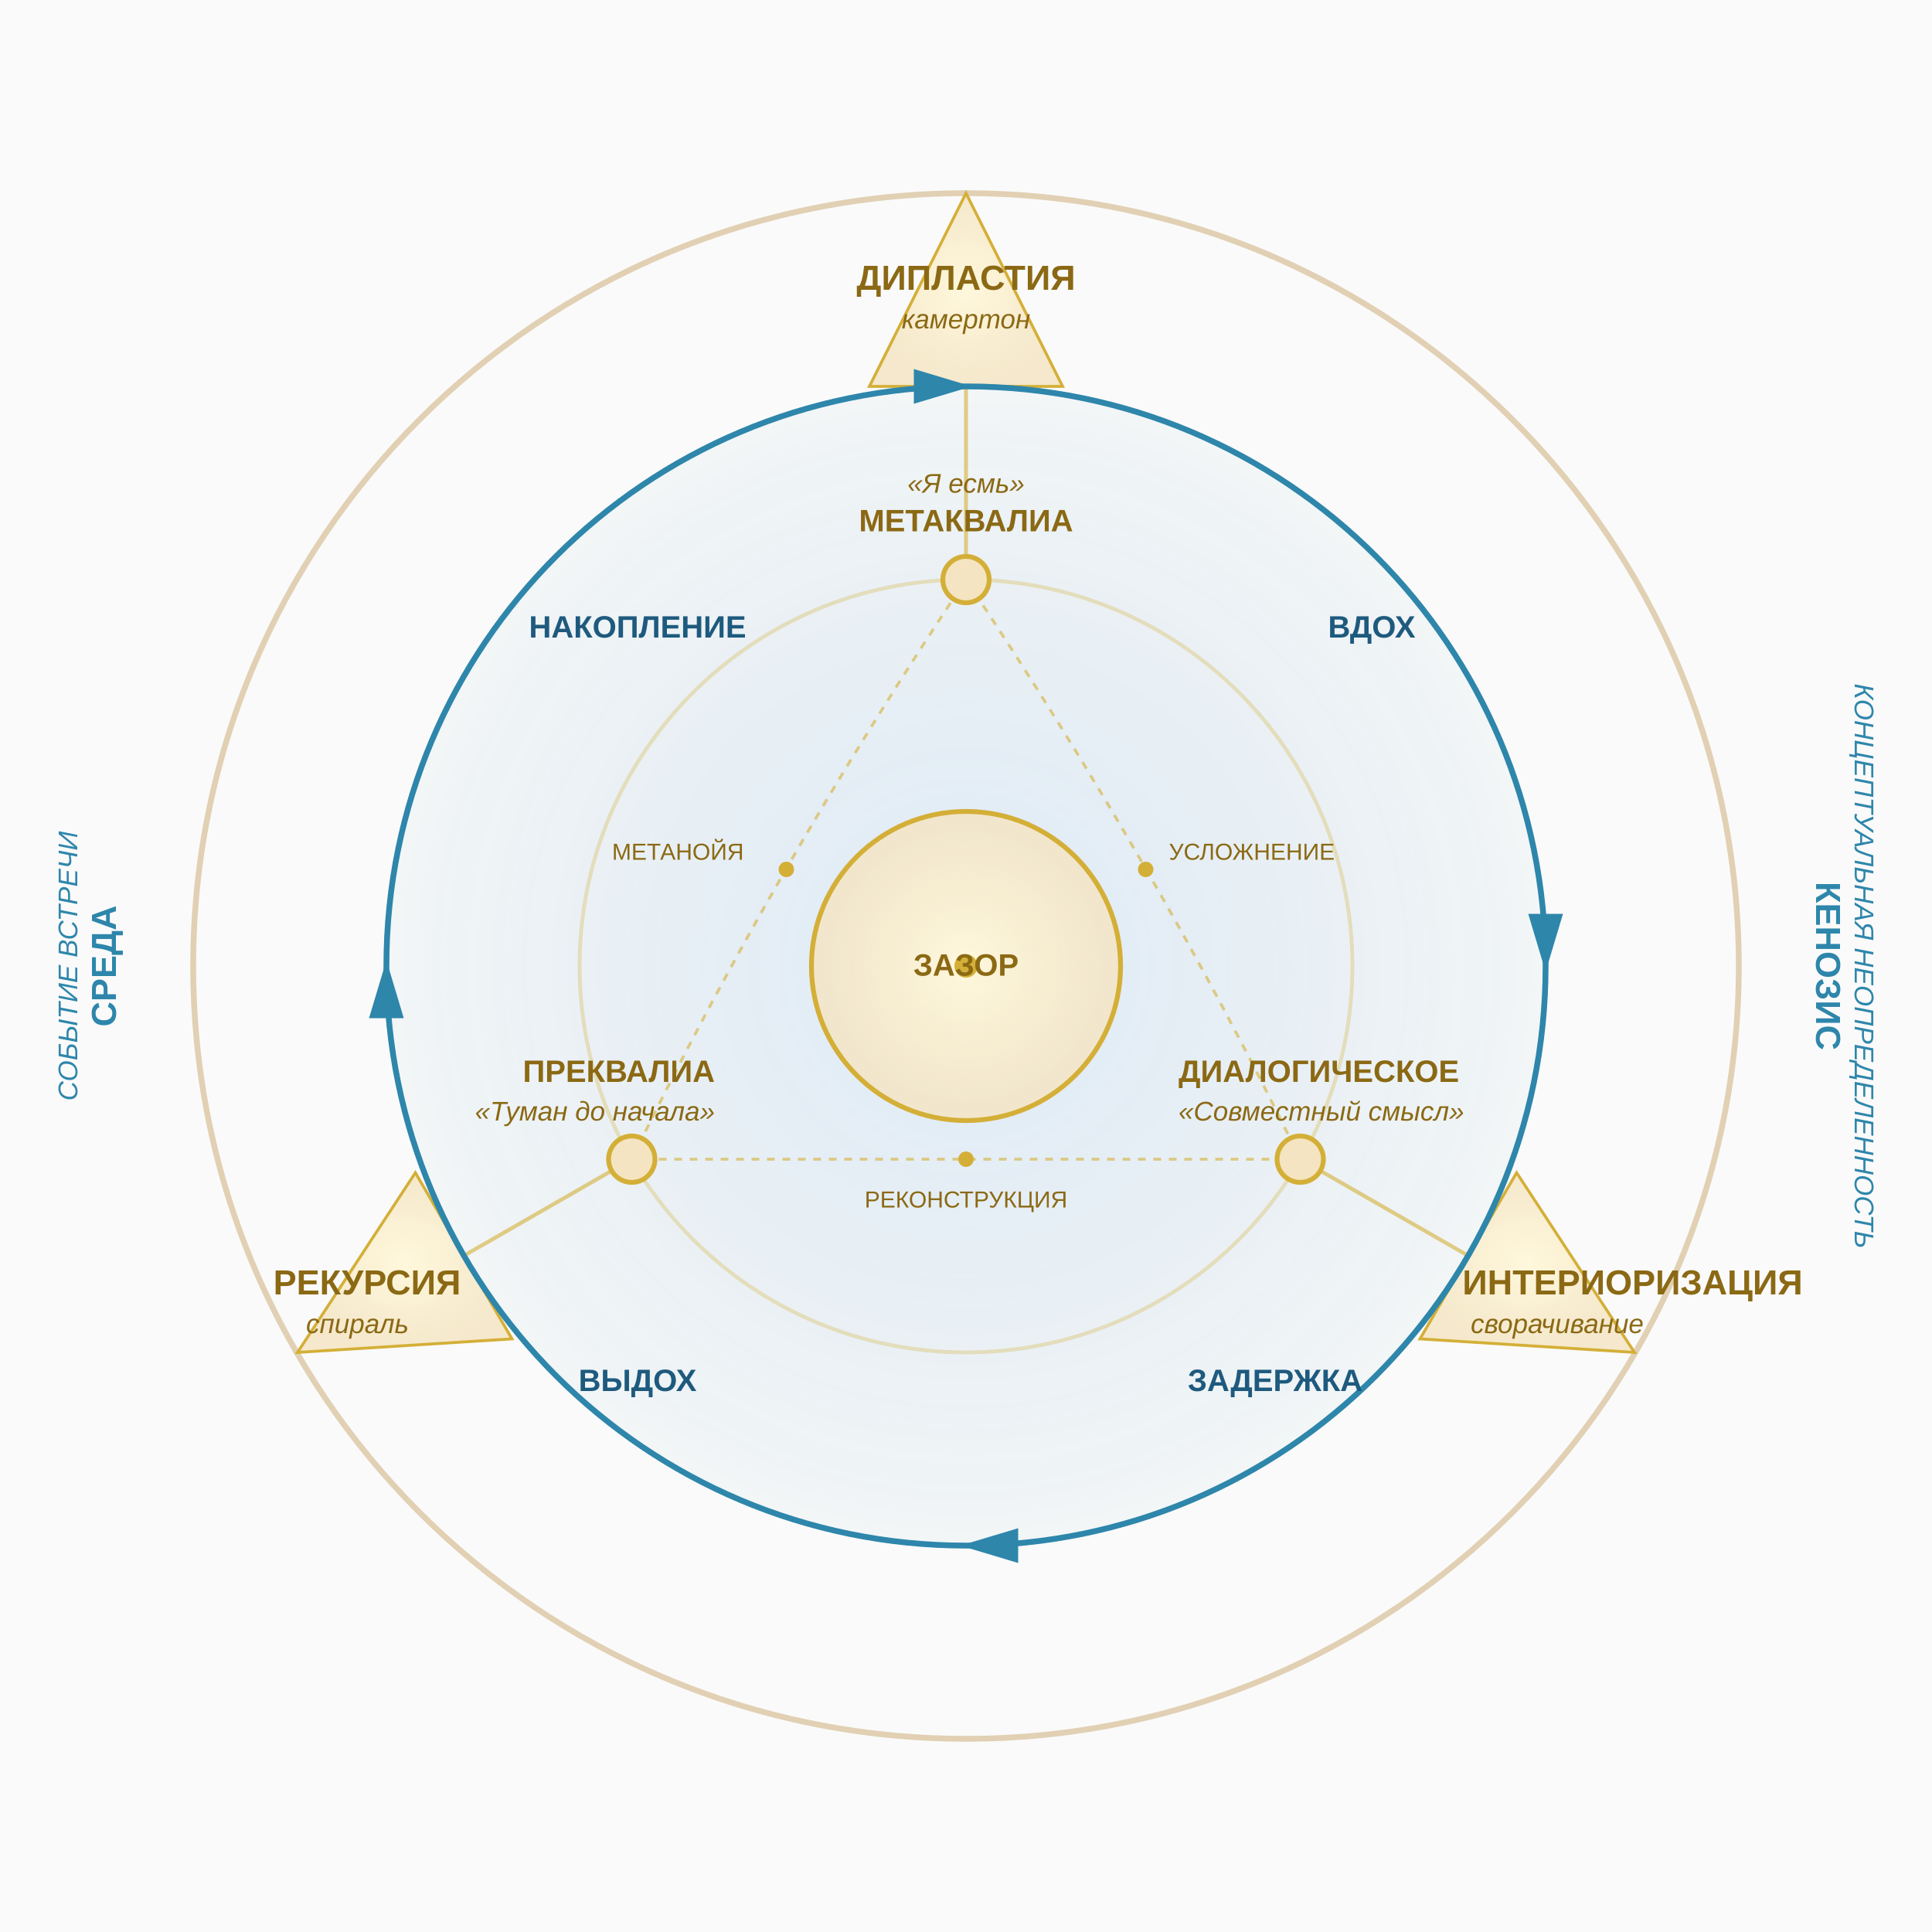
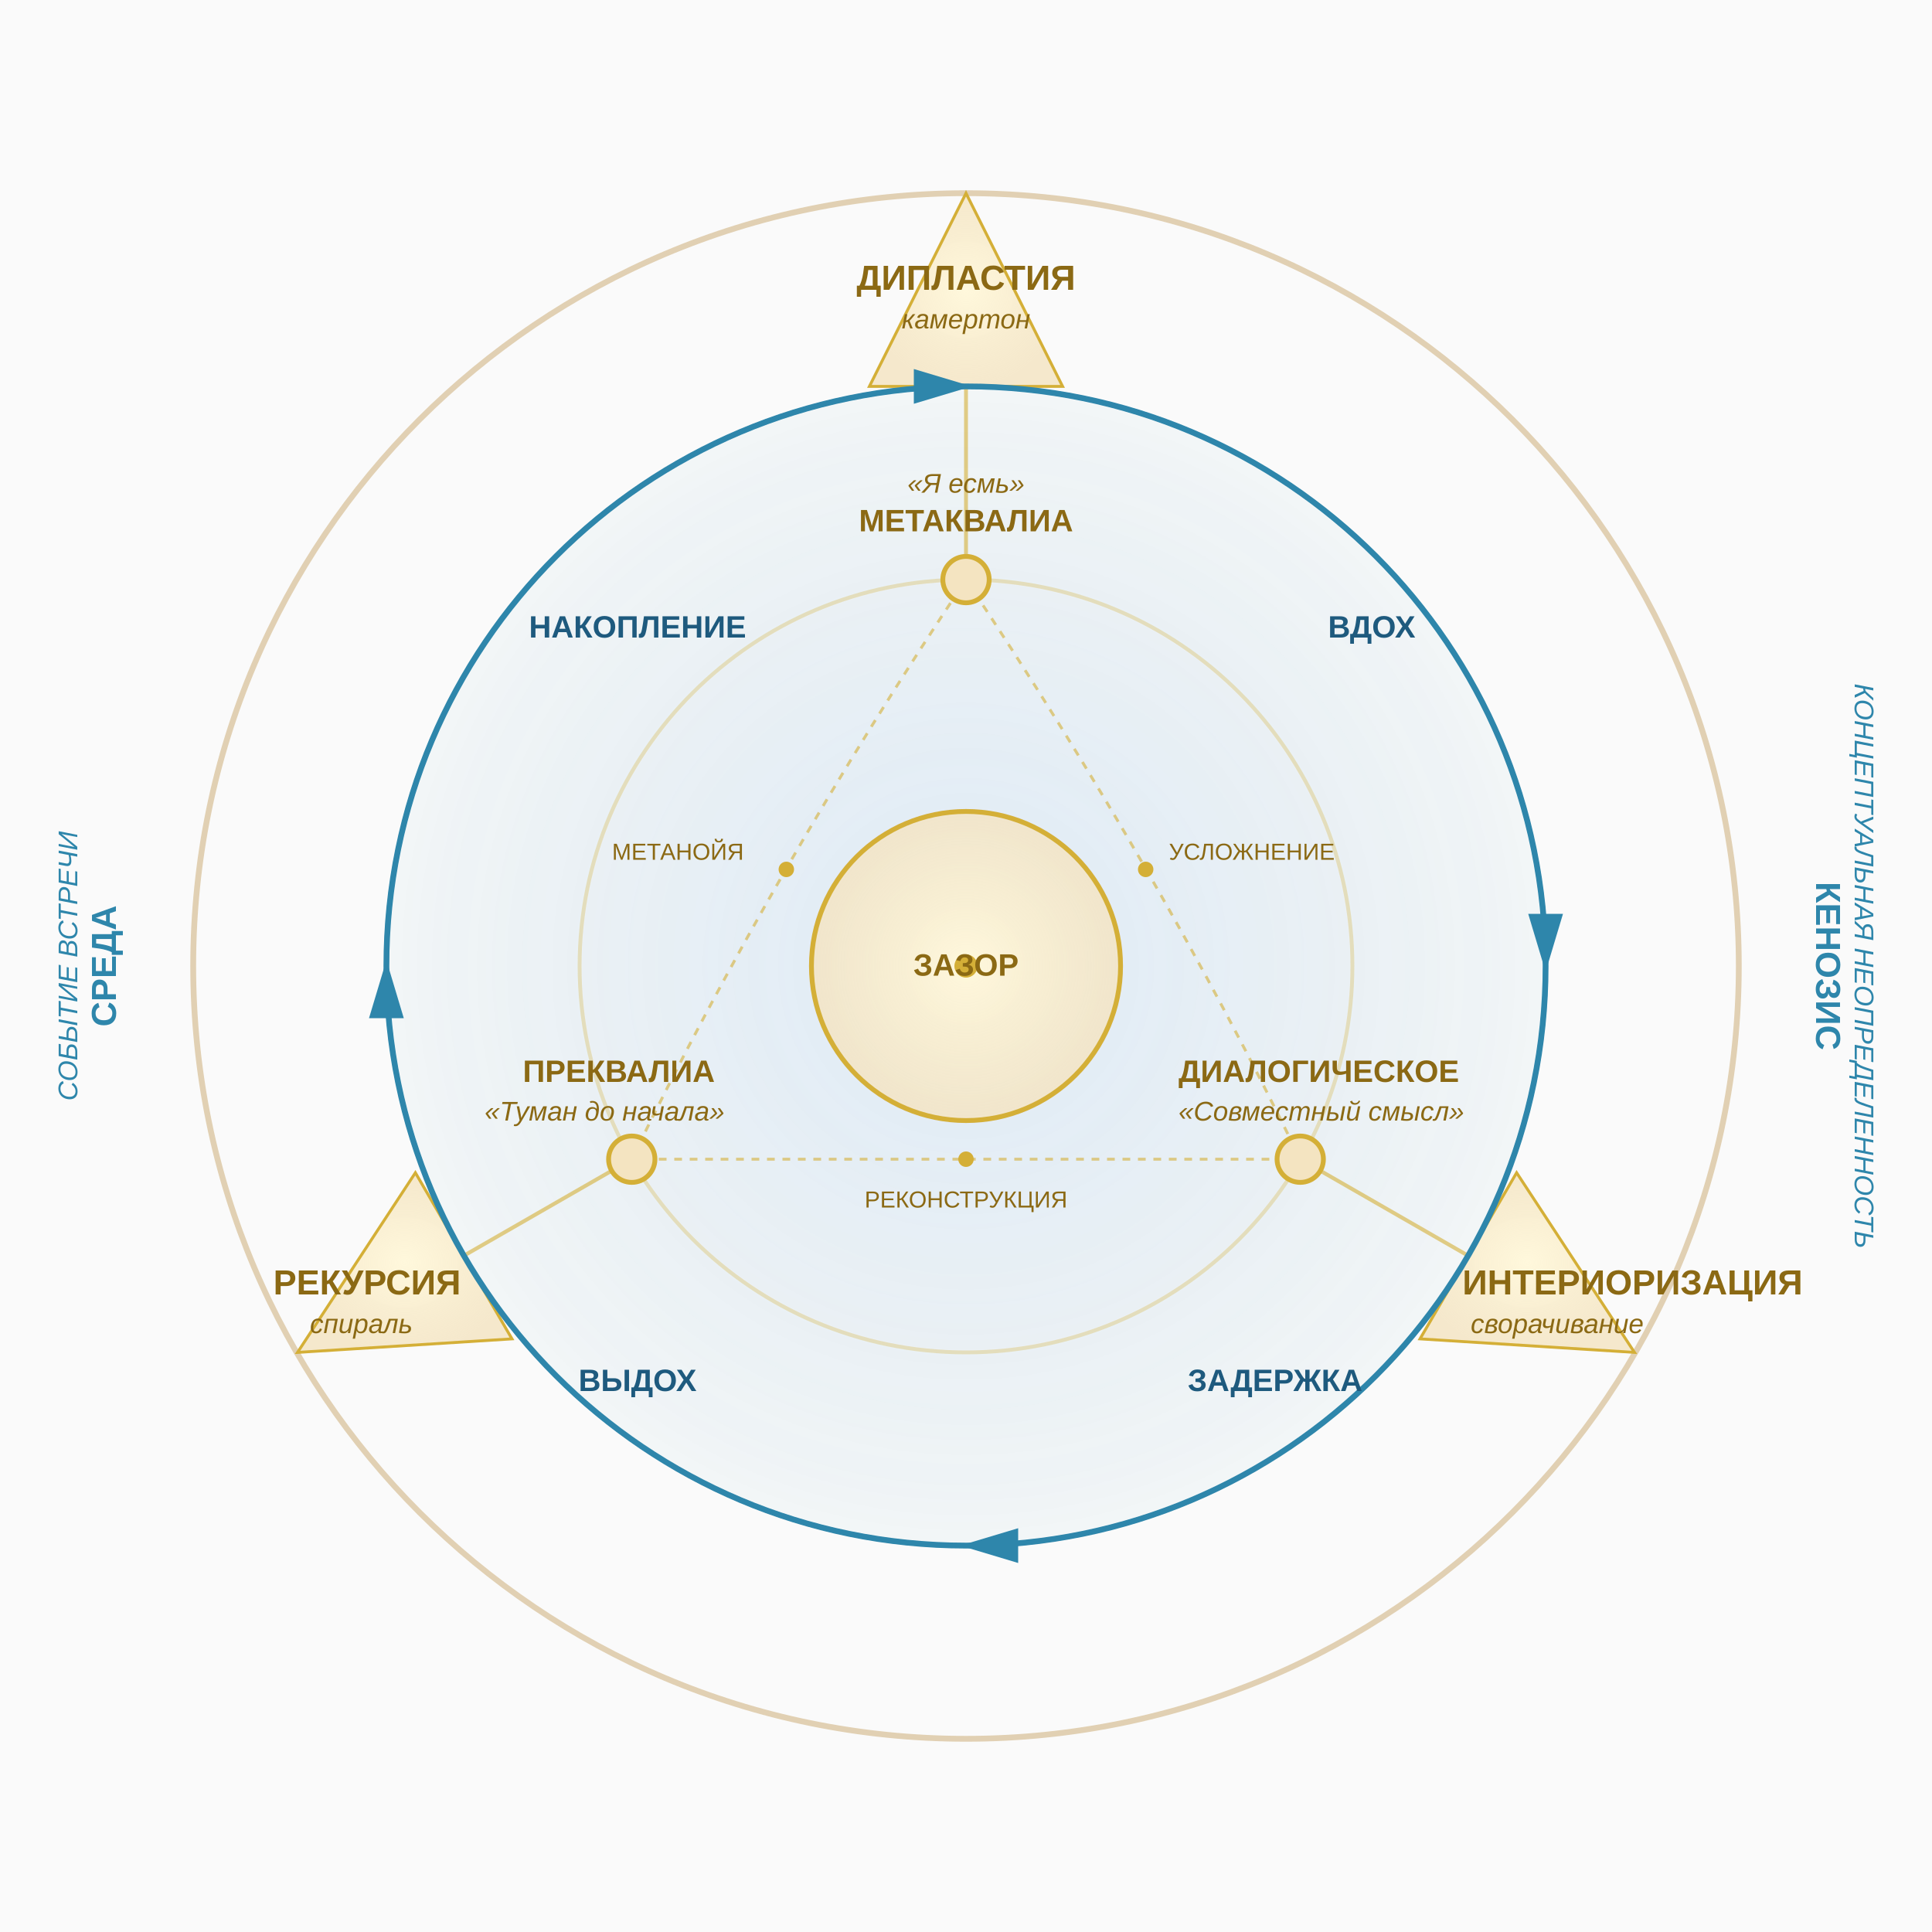
<svg xmlns="http://www.w3.org/2000/svg" viewBox="0 0 1000 1000" width="1000" height="1000">
  <defs>
    <radialGradient id="centerGlow" cx="50%" cy="50%" r="50%">
      <stop offset="0%" style="stop-color:#FFF8DC;stop-opacity:1" />
      <stop offset="100%" style="stop-color:#F4E4C1;stop-opacity:0.8" />
    </radialGradient>
    <radialGradient id="cycleGlow" cx="50%" cy="50%" r="50%">
      <stop offset="0%" style="stop-color:#4A90E2;stop-opacity:0.2" />
      <stop offset="100%" style="stop-color:#2E86AB;stop-opacity:0.05" />
    </radialGradient>
    <marker id="arrowhead" markerWidth="10" markerHeight="10" refX="9" refY="3" orient="auto">
      <polygon points="0 0, 10 3, 0 6" fill="#2E86AB" />
    </marker>
  </defs>
  <rect width="1000" height="1000" fill="#FAFAFA" />
  <circle cx="500" cy="500" r="300" fill="url(#cycleGlow)" stroke="#2E86AB" stroke-width="2.5" opacity="0.8" />
  <circle cx="500" cy="500" r="400" fill="none" stroke="#C8A66B" stroke-width="3" opacity="0.5" />
  <circle cx="500" cy="500" r="200" fill="none" stroke="#D4AF37" stroke-width="2" opacity="0.3" />
  <path d="M 500 300 Q 600 450 673 600" fill="none" stroke="#D4AF37" stroke-width="1.5" stroke-dasharray="4,4" opacity="0.6" />
  <path d="M 673 600 L 327 600" fill="none" stroke="#D4AF37" stroke-width="1.5" stroke-dasharray="4,4" opacity="0.6" />
  <path d="M 327 600 Q 400 450 500 300" fill="none" stroke="#D4AF37" stroke-width="1.5" stroke-dasharray="4,4" opacity="0.6" />
  <g id="diplostia">
    <path d="M 500 100 L 450 200 L 550 200 Z" fill="url(#centerGlow)" stroke="#D4AF37" stroke-width="1.5" />
    <line x1="500" y1="200" x2="500" y2="300" stroke="#D4AF37" stroke-width="2" opacity="0.6" />
    <text x="500" y="150" text-anchor="middle" font-family="Arial, sans-serif" font-size="18" font-weight="bold" fill="#8B6914">ДИПЛАСТИЯ</text>
    <text x="500" y="170" text-anchor="middle" font-family="Arial, sans-serif" font-size="14" fill="#8B6914" font-style="italic">камертон</text>
  </g>
  <g id="interiorization">
    <path d="M 846 700 L 735 693 L 785 607 Z" fill="url(#centerGlow)" stroke="#D4AF37" stroke-width="1.5" />
    <line x1="760" y1="650" x2="673" y2="600" stroke="#D4AF37" stroke-width="2" opacity="0.6" />
    <text x="845" y="670" text-anchor="middle" font-family="Arial, sans-serif" font-size="18" font-weight="bold" fill="#8B6914">ИНТЕРИОРИЗАЦИЯ</text>
    <text x="806" y="690" text-anchor="middle" font-family="Arial, sans-serif" font-size="14" fill="#8B6914" font-style="italic">сворачивание</text>
  </g>
  <g id="recursion">
    <path d="M 154 700 L 265 693 L 215 607 Z" fill="url(#centerGlow)" stroke="#D4AF37" stroke-width="1.5" />
    <line x1="240" y1="650" x2="327" y2="600" stroke="#D4AF37" stroke-width="2" opacity="0.6" />
    <text x="190" y="670" text-anchor="middle" font-family="Arial, sans-serif" font-size="18" font-weight="bold" fill="#8B6914">РЕКУРСИЯ</text>
-     <text x="185" y="690" text-anchor="middle" font-family="Arial, sans-serif" font-size="14" fill="#8B6914" font-style="italic">спираль</text>
+     <text x="187" y="690" text-anchor="middle" font-family="Arial, sans-serif" font-size="14" fill="#8B6914" font-style="italic">спираль</text>
  </g>
  <g id="inhale">
    <path d="M 500 200 A 300 300 0 0 1 800 500" fill="none" stroke="#2E86AB" stroke-width="3" marker-end="url(#arrowhead)" />
    <text x="710" y="330" text-anchor="middle" font-family="Arial, sans-serif" font-size="16" font-weight="bold" fill="#1E5A7E">ВДОХ</text>
  </g>
  <g id="delay">
    <path d="M 800 500 A 300 300 0 0 1 500 800" fill="none" stroke="#2E86AB" stroke-width="3" marker-end="url(#arrowhead)" />
    <text x="660" y="720" text-anchor="middle" font-family="Arial, sans-serif" font-size="16" font-weight="bold" fill="#1E5A7E">ЗАДЕРЖКА</text>
  </g>
  <g id="exhale">
    <path d="M 500 800 A 300 300 0 0 1 200 500" fill="none" stroke="#2E86AB" stroke-width="3" marker-end="url(#arrowhead)" />
    <text x="330" y="720" text-anchor="middle" font-family="Arial, sans-serif" font-size="16" font-weight="bold" fill="#1E5A7E">ВЫДОХ</text>
  </g>
  <g id="accumulate">
    <path d="M 200 500 A 300 300 0 0 1 500 200" fill="none" stroke="#2E86AB" stroke-width="3" marker-end="url(#arrowhead)" />
    <text x="330" y="330" text-anchor="middle" font-family="Arial, sans-serif" font-size="16" font-weight="bold" fill="#1E5A7E">НАКОПЛЕНИЕ</text>
  </g>
  <g id="metaqualia">
    <circle cx="500" cy="300" r="12" fill="#F4E4C1" stroke="#D4AF37" stroke-width="2.5" />
    <text x="500" y="275" text-anchor="middle" font-family="Arial, sans-serif" font-size="16" font-weight="bold" fill="#8B6914">МЕТАКВАЛИА</text>
    <text x="500" y="255" text-anchor="middle" font-family="Arial, sans-serif" font-size="14" fill="#8B6914" font-style="italic">«Я есмь»</text>
  </g>
  <g id="dialogical">
    <circle cx="673" cy="600" r="12" fill="#F4E4C1" stroke="#D4AF37" stroke-width="2.5" />
    <text x="610" y="560" text-anchor="start" font-family="Arial, sans-serif" font-size="16" font-weight="bold" fill="#8B6914">ДИАЛОГИЧЕСКОЕ</text>
    <text x="610" y="580" text-anchor="start" font-family="Arial, sans-serif" font-size="14" fill="#8B6914" font-style="italic">«Совместный смысл»</text>
  </g>
  <g id="prequalia">
    <circle cx="327" cy="600" r="12" fill="#F4E4C1" stroke="#D4AF37" stroke-width="2.5" />
    <text x="370" y="560" text-anchor="end" font-family="Arial, sans-serif" font-size="16" font-weight="bold" fill="#8B6914">ПРЕКВАЛИА</text>
-     <text x="370" y="580" text-anchor="end" font-family="Arial, sans-serif" font-size="14" fill="#8B6914" font-style="italic">«Туман до начала»</text>
+     <text x="375" y="580" text-anchor="end" font-family="Arial, sans-serif" font-size="14" fill="#8B6914" font-style="italic">«Туман до начала»</text>
  </g>
  <g id="transform-points">
    <circle cx="593" cy="450" r="4" fill="#D4AF37" />
    <text x="605" y="445" font-family="Arial, sans-serif" font-size="12" fill="#8B6914">УСЛОЖНЕНИЕ</text>
    <circle cx="500" cy="600" r="4" fill="#D4AF37" />
    <text x="500" y="625" text-anchor="middle" font-family="Arial, sans-serif" font-size="12" fill="#8B6914">РЕКОНСТРУКЦИЯ</text>
    <circle cx="407" cy="450" r="4" fill="#D4AF37" />
    <text x="385" y="445" text-anchor="end" font-family="Arial, sans-serif" font-size="12" fill="#8B6914">МЕТАНОЙЯ</text>
  </g>
  <g id="center">
    <circle cx="500" cy="500" r="80" fill="url(#centerGlow)" stroke="#D4AF37" stroke-width="2.5" />
    <circle cx="500" cy="500" r="6" fill="#D4AF37" />
    <text x="500" y="505" text-anchor="middle" font-family="Arial, sans-serif" font-size="16" font-weight="bold" fill="#8B6914">ЗАЗОР</text>
  </g>
  <text x="940" y="500" text-anchor="middle" font-family="Arial, sans-serif" font-size="18" font-weight="bold" fill="#2E86AB" transform="rotate(90 940 500)">КЕНОЗИС</text>
  <text x="960" y="500" text-anchor="middle" font-family="Arial, sans-serif" font-size="14" fill="#2E86AB" font-style="italic" transform="rotate(90 960 500)">КОНЦЕПТУАЛЬНАЯ НЕОПРЕДЕЛЕННОСТЬ</text>
  <text x="60" y="500" text-anchor="middle" font-family="Arial, sans-serif" font-size="18" font-weight="bold" fill="#2E86AB" transform="rotate(-90 60 500)">СРЕДА</text>
  <text x="40" y="500" text-anchor="middle" font-family="Arial, sans-serif" font-size="14" fill="#2E86AB" font-style="italic" transform="rotate(-90 40 500)">СОБЫТИЕ ВСТРЕЧИ</text>
</svg>
